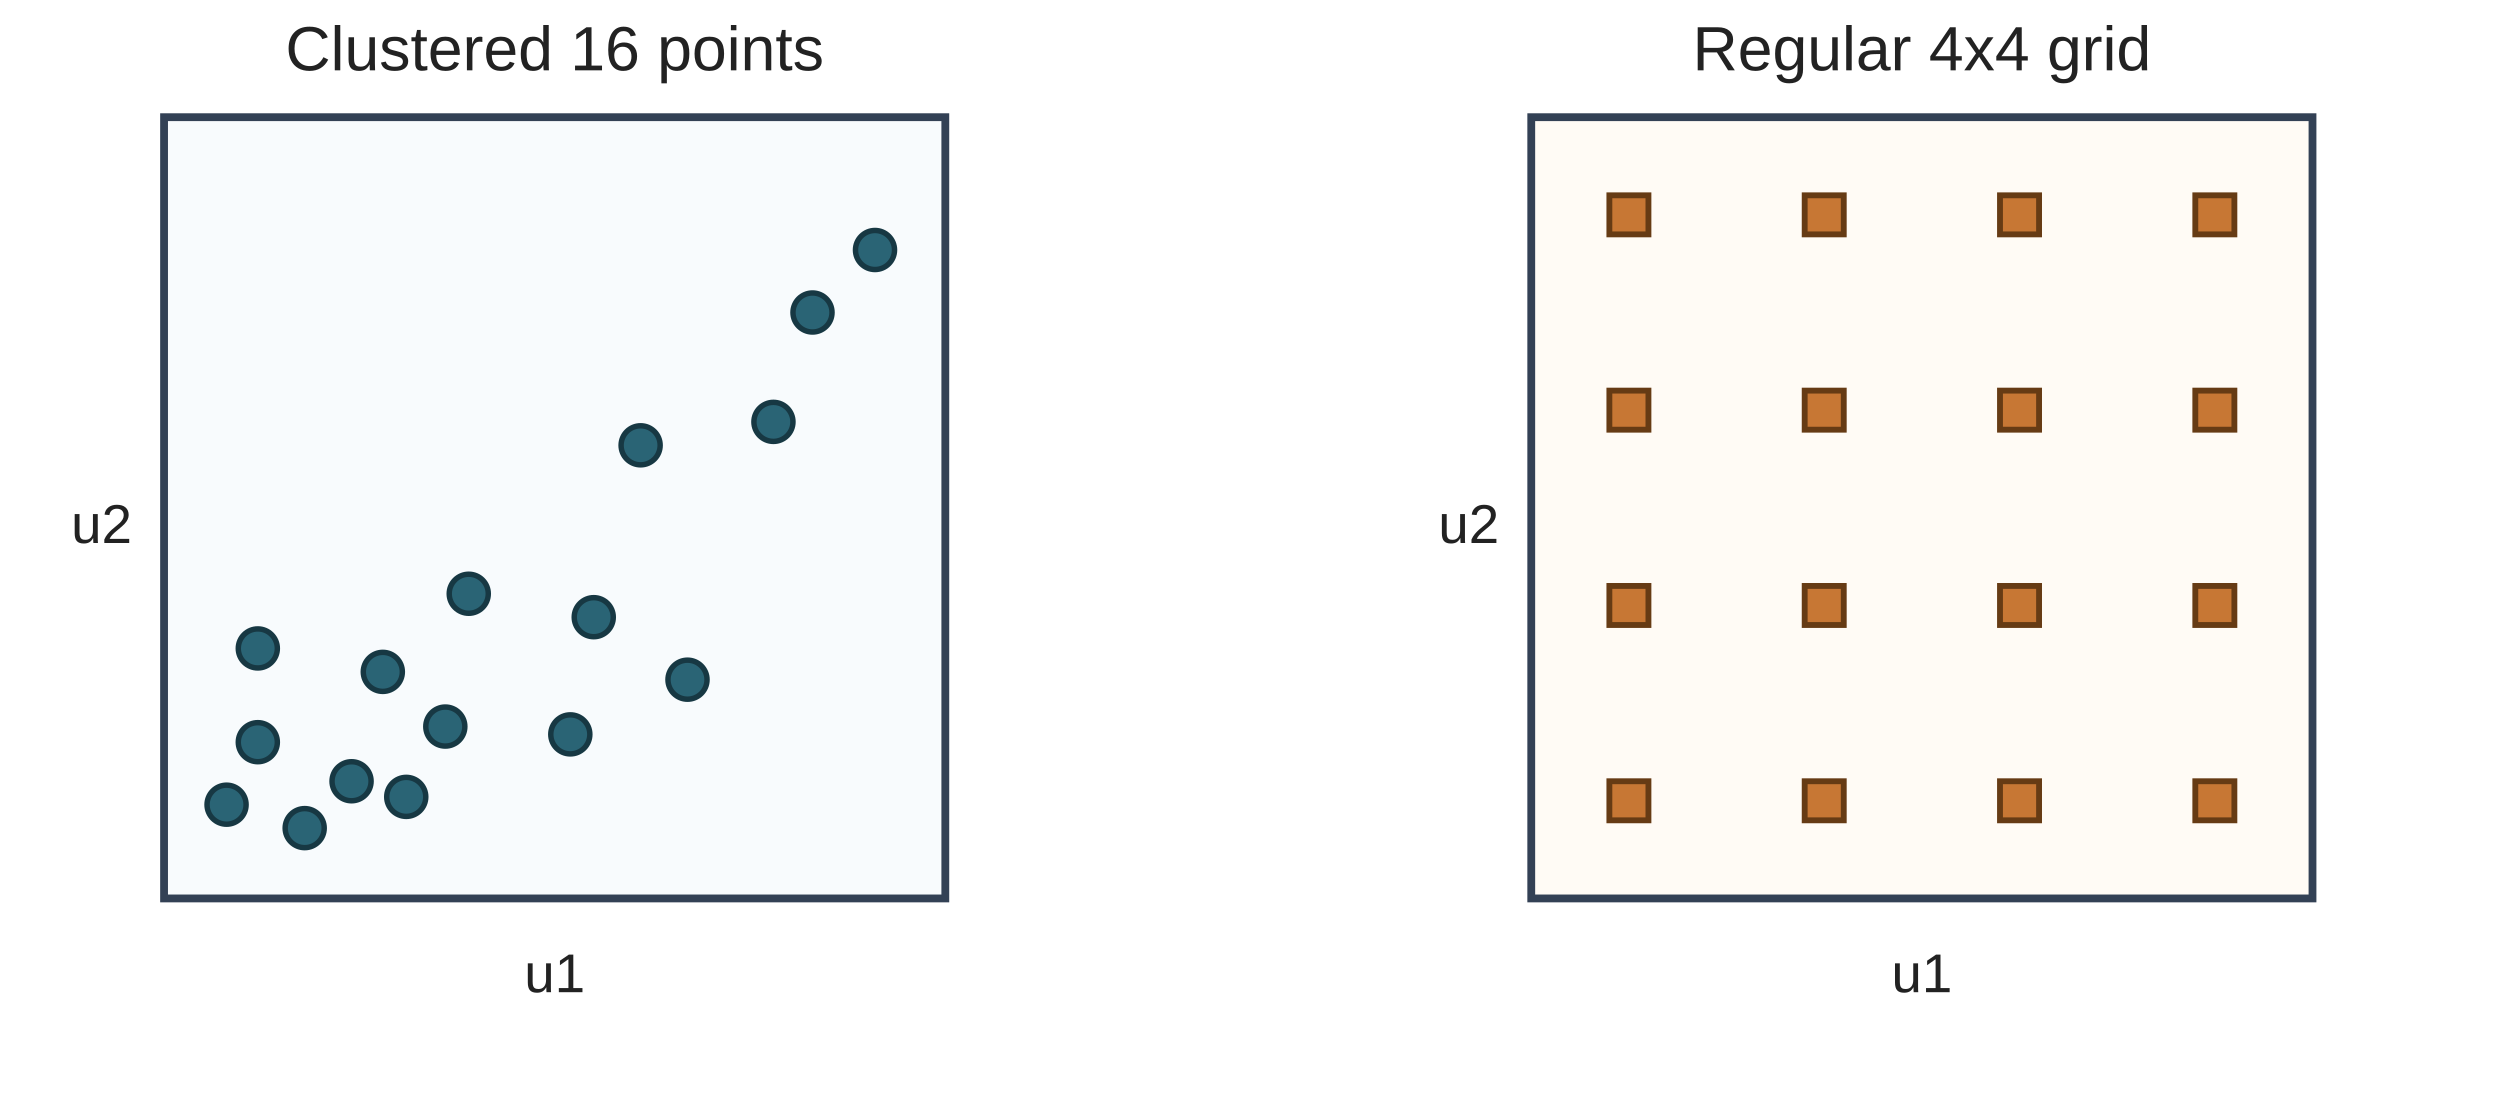
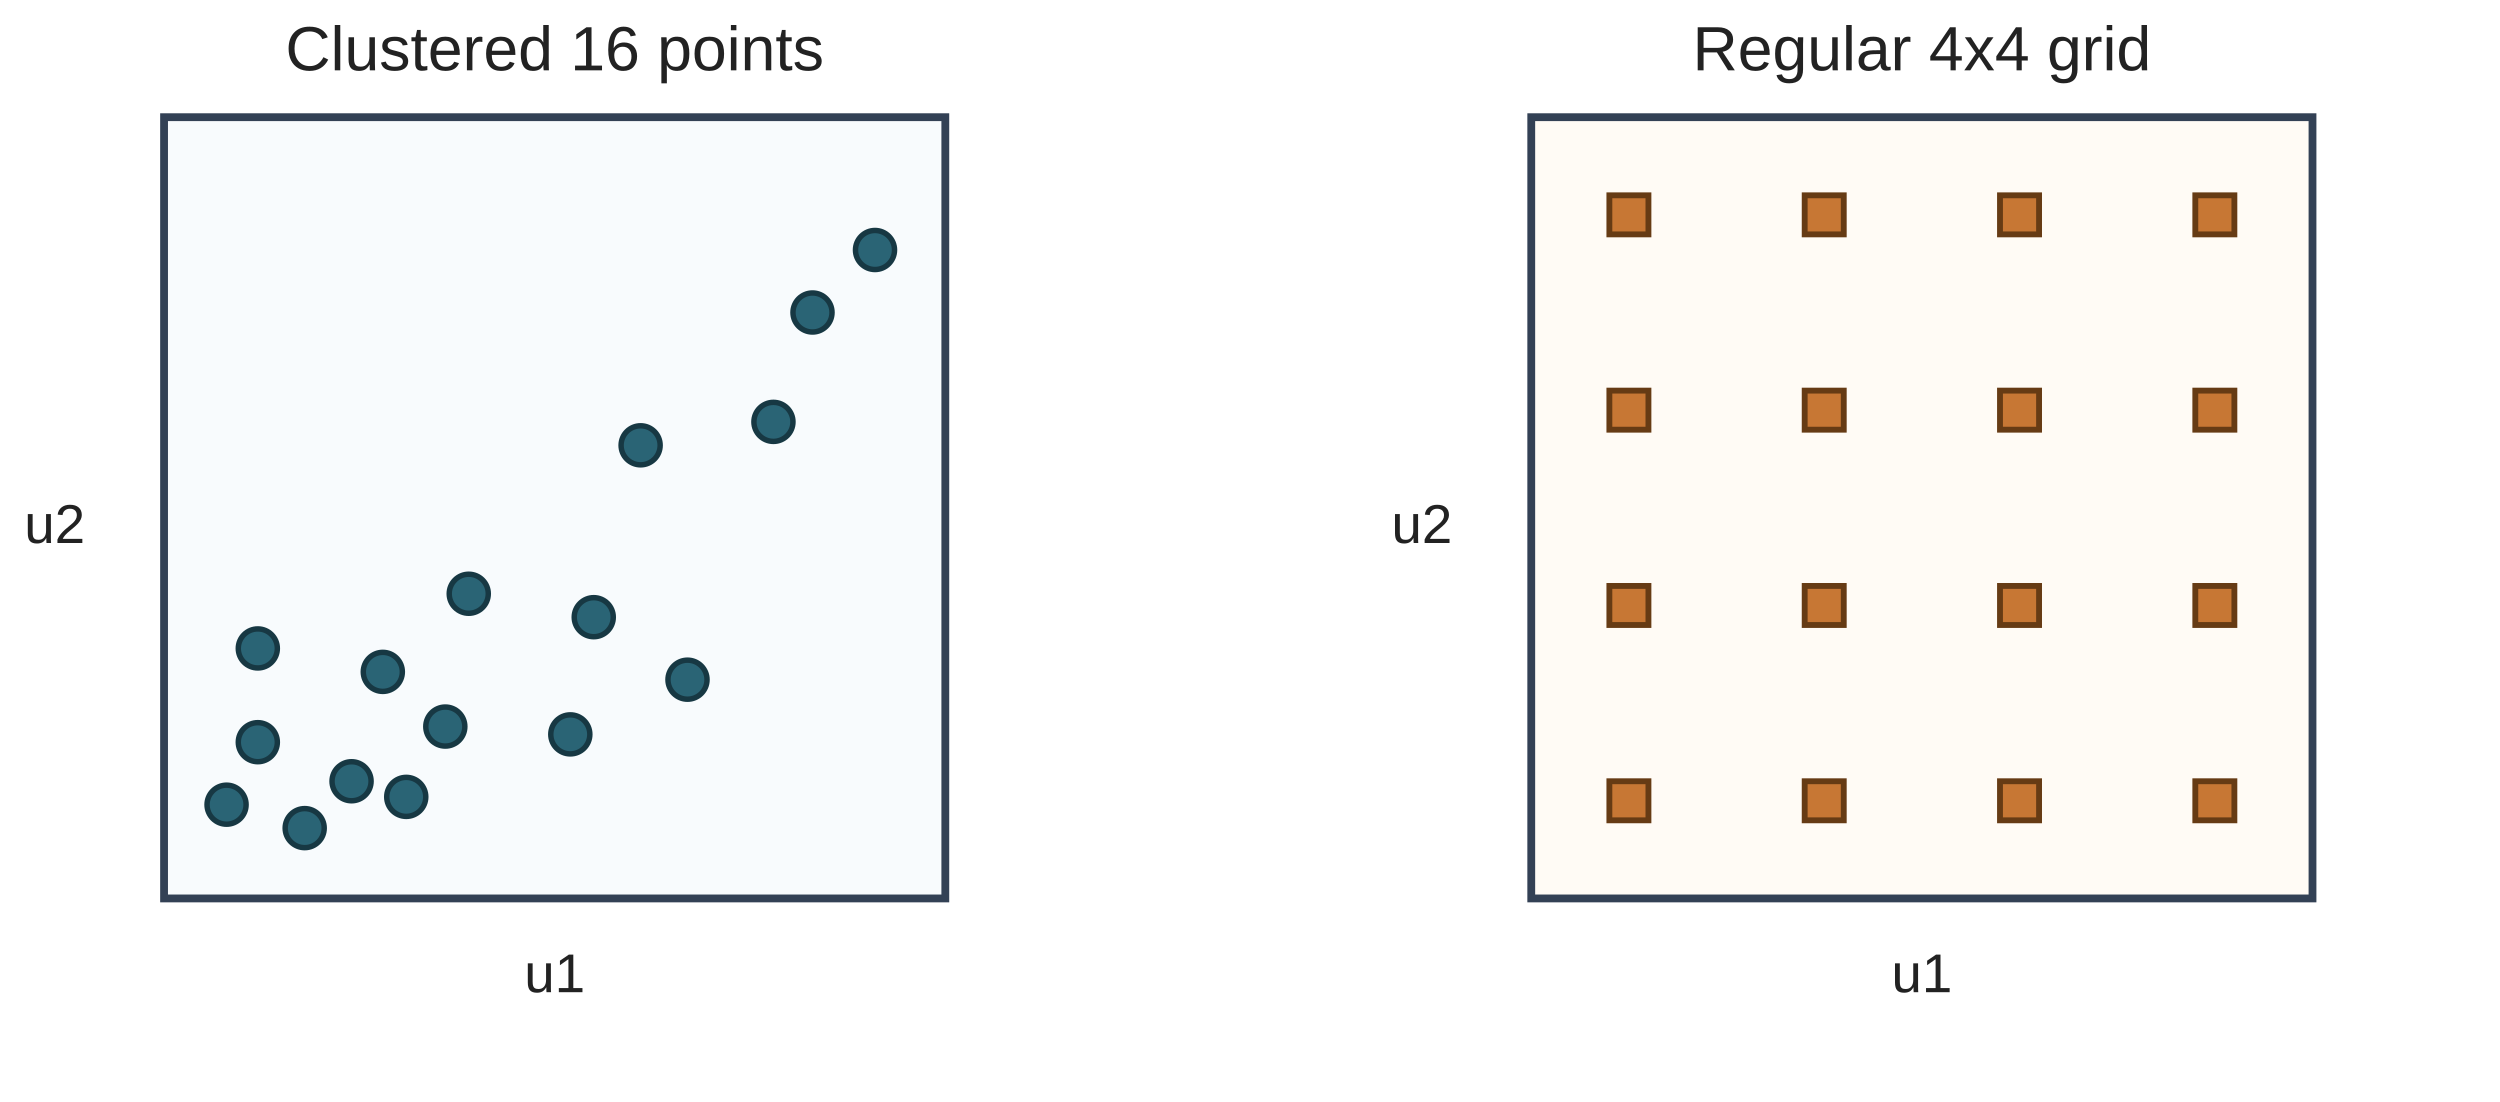
<svg xmlns="http://www.w3.org/2000/svg" width="640" height="282" viewBox="0 0 640 282" role="img" aria-labelledby="qmc-title qmc-desc" data-layout-lint="strict">
  <rect x="42" y="30" width="200" height="200" fill="#f8fbfd" stroke="#334155" stroke-width="2" />
  <rect x="392" y="30" width="200" height="200" fill="#fffbf5" stroke="#334155" stroke-width="2" />
  <circle cx="58.00" cy="206.00" r="5" fill="#2a6475" stroke="#173843" stroke-width="1.4" />
  <circle cx="66.00" cy="190.00" r="5" fill="#2a6475" stroke="#173843" stroke-width="1.4" />
  <circle cx="78.00" cy="212.00" r="5" fill="#2a6475" stroke="#173843" stroke-width="1.4" />
  <circle cx="90.00" cy="200.00" r="5" fill="#2a6475" stroke="#173843" stroke-width="1.4" />
  <circle cx="104.00" cy="204.00" r="5" fill="#2a6475" stroke="#173843" stroke-width="1.4" />
  <circle cx="66.00" cy="166.00" r="5" fill="#2a6475" stroke="#173843" stroke-width="1.4" />
  <circle cx="98.00" cy="172.00" r="5" fill="#2a6475" stroke="#173843" stroke-width="1.4" />
  <circle cx="114.00" cy="186.00" r="5" fill="#2a6475" stroke="#173843" stroke-width="1.4" />
  <circle cx="120.00" cy="152.00" r="5" fill="#2a6475" stroke="#173843" stroke-width="1.4" />
  <circle cx="146.00" cy="188.00" r="5" fill="#2a6475" stroke="#173843" stroke-width="1.4" />
  <circle cx="152.00" cy="158.00" r="5" fill="#2a6475" stroke="#173843" stroke-width="1.4" />
  <circle cx="176.00" cy="174.00" r="5" fill="#2a6475" stroke="#173843" stroke-width="1.4" />
  <circle cx="164.00" cy="114.00" r="5" fill="#2a6475" stroke="#173843" stroke-width="1.4" />
  <circle cx="198.00" cy="108.00" r="5" fill="#2a6475" stroke="#173843" stroke-width="1.4" />
  <circle cx="208.00" cy="80.00" r="5" fill="#2a6475" stroke="#173843" stroke-width="1.4" />
  <circle cx="224.00" cy="64.00" r="5" fill="#2a6475" stroke="#173843" stroke-width="1.4" />
  <rect x="412.00" y="200.00" width="10" height="10" fill="#c77734" stroke="#663b14" stroke-width="1.5" />
  <rect x="412.00" y="150.00" width="10" height="10" fill="#c77734" stroke="#663b14" stroke-width="1.5" />
  <rect x="412.00" y="100.00" width="10" height="10" fill="#c77734" stroke="#663b14" stroke-width="1.5" />
  <rect x="412.00" y="50.00" width="10" height="10" fill="#c77734" stroke="#663b14" stroke-width="1.5" />
  <rect x="462.00" y="200.00" width="10" height="10" fill="#c77734" stroke="#663b14" stroke-width="1.5" />
  <rect x="462.00" y="150.00" width="10" height="10" fill="#c77734" stroke="#663b14" stroke-width="1.5" />
  <rect x="462.00" y="100.00" width="10" height="10" fill="#c77734" stroke="#663b14" stroke-width="1.5" />
  <rect x="462.00" y="50.00" width="10" height="10" fill="#c77734" stroke="#663b14" stroke-width="1.5" />
  <rect x="512.00" y="200.00" width="10" height="10" fill="#c77734" stroke="#663b14" stroke-width="1.5" />
  <rect x="512.00" y="150.00" width="10" height="10" fill="#c77734" stroke="#663b14" stroke-width="1.5" />
  <rect x="512.00" y="100.00" width="10" height="10" fill="#c77734" stroke="#663b14" stroke-width="1.5" />
  <rect x="512.00" y="50.00" width="10" height="10" fill="#c77734" stroke="#663b14" stroke-width="1.5" />
  <rect x="562.00" y="200.00" width="10" height="10" fill="#c77734" stroke="#663b14" stroke-width="1.5" />
  <rect x="562.00" y="150.00" width="10" height="10" fill="#c77734" stroke="#663b14" stroke-width="1.5" />
  <rect x="562.00" y="100.00" width="10" height="10" fill="#c77734" stroke="#663b14" stroke-width="1.5" />
  <rect x="562.00" y="50.00" width="10" height="10" fill="#c77734" stroke="#663b14" stroke-width="1.5" />
  <text x="142" y="18" text-anchor="middle" font-size="16" fill="#222" font-family="Arial, sans-serif">Clustered 16 points</text>
  <text x="492" y="18" text-anchor="middle" font-size="16" fill="#222" font-family="Arial, sans-serif">Regular 4x4 grid</text>
  <text x="142" y="254" text-anchor="middle" font-size="14" fill="#222" font-family="Arial, sans-serif">u1</text>
  <text x="492" y="254" text-anchor="middle" font-size="14" fill="#222" font-family="Arial, sans-serif">u1</text>
-   <text x="26" y="139" text-anchor="middle" font-size="14" fill="#222" font-family="Arial, sans-serif">u2</text>
-   <text x="376" y="139" text-anchor="middle" font-size="14" fill="#222" font-family="Arial, sans-serif">u2</text>
+   <text x="14" y="139" text-anchor="middle" font-size="14" fill="#222" font-family="Arial, sans-serif">u2</text>
+   <text x="364" y="139" text-anchor="middle" font-size="14" fill="#222" font-family="Arial, sans-serif">u2</text>
</svg>
